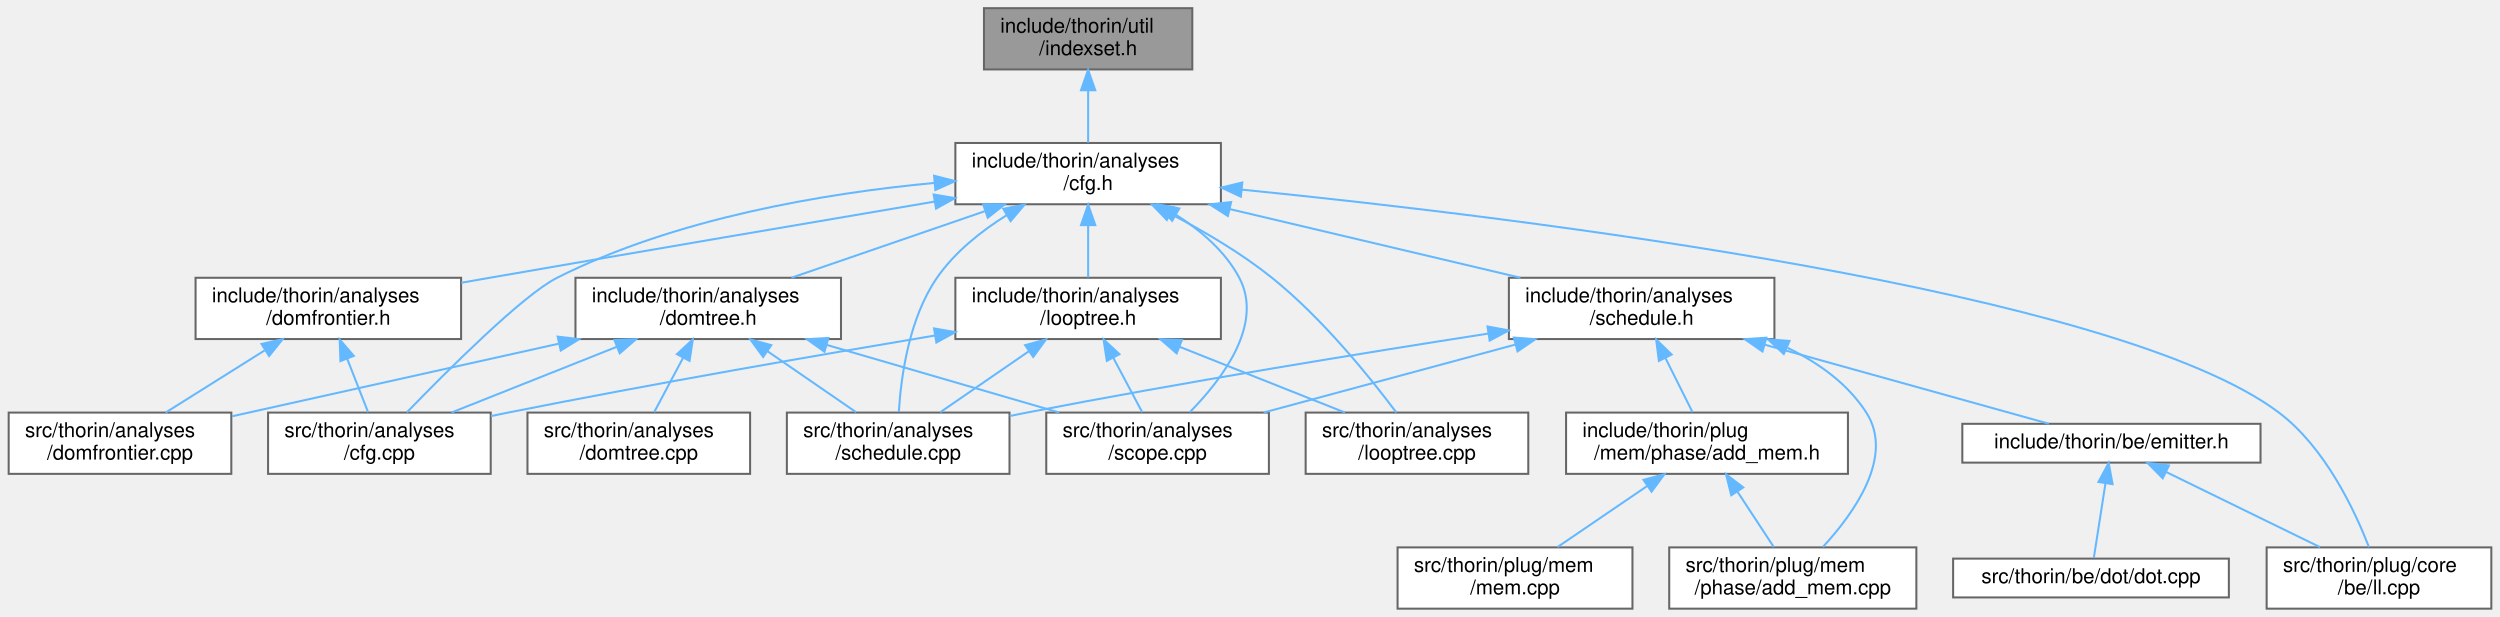
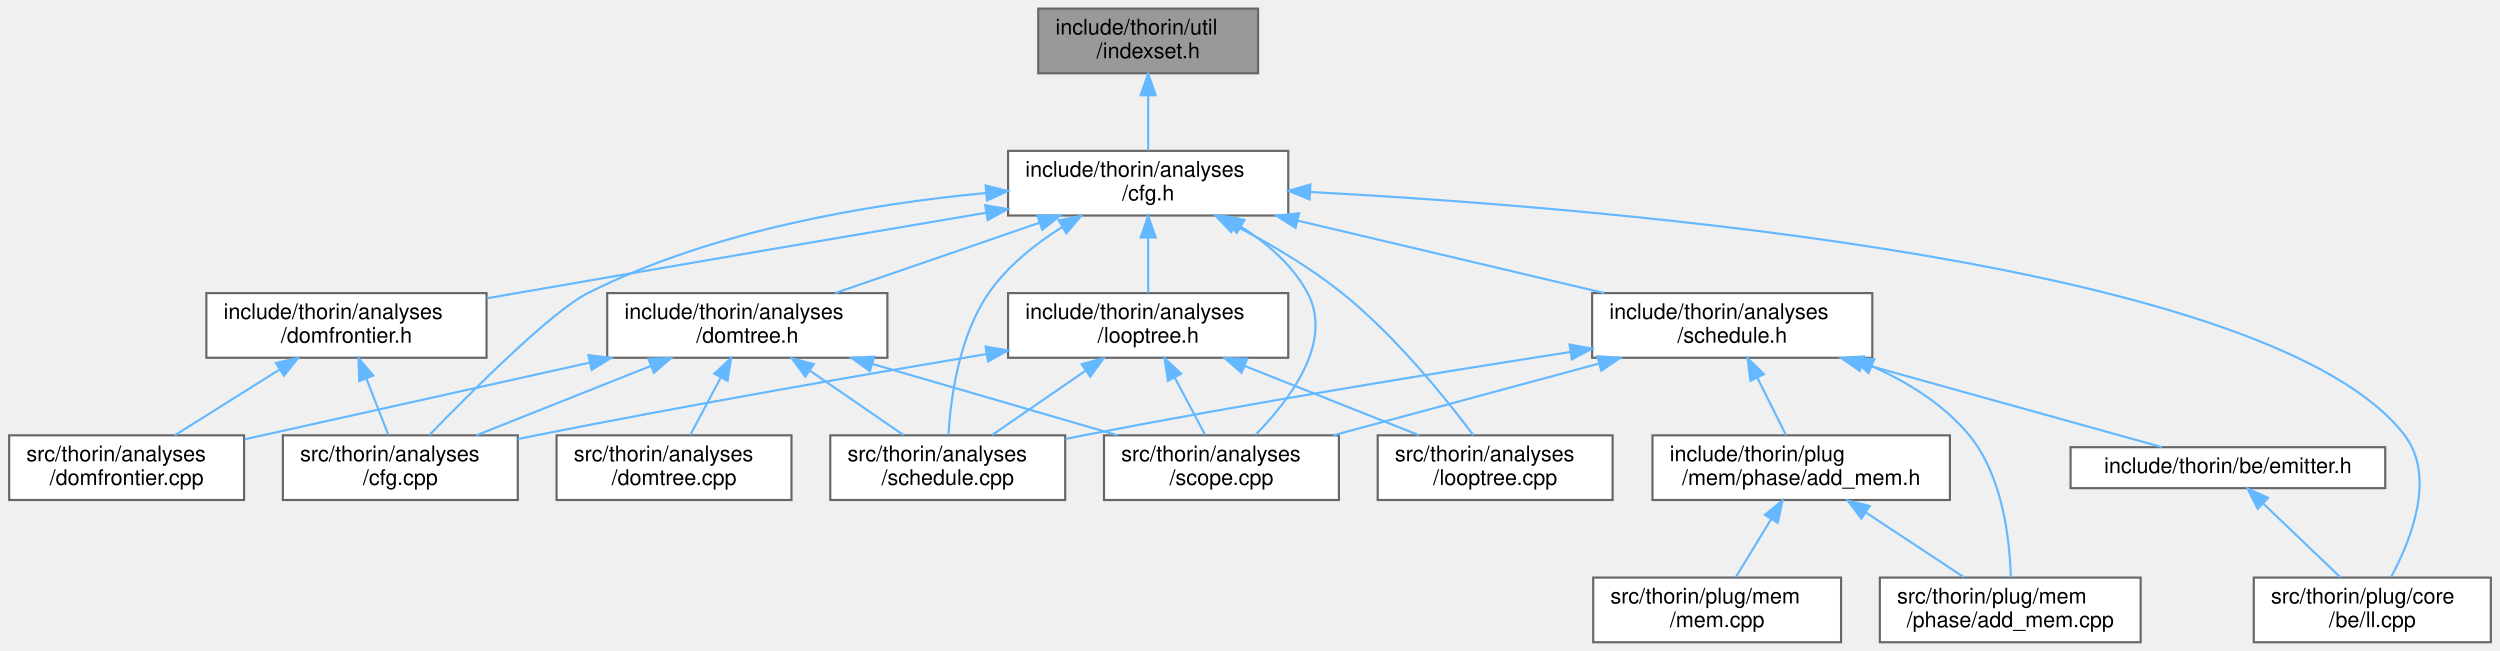
- <svg xmlns="http://www.w3.org/2000/svg" xmlns:xlink="http://www.w3.org/1999/xlink" width="1224pt" height="302pt" viewBox="0.00 0.00 1223.50 302.00">
+ <svg xmlns="http://www.w3.org/2000/svg" xmlns:xlink="http://www.w3.org/1999/xlink" width="1160pt" height="302pt" viewBox="0.00 0.00 1159.50 302.00">
  <g id="graph0" class="graph" transform="scale(1 1) rotate(0) translate(4 298)">
    <g id="Node000001" class="node">
      <g id="a_Node000001">
        <a xlink:title=" ">
          <polygon fill="#999999" stroke="#666666" points="579.5,-294 477.5,-294 477.5,-264 579.5,-264 579.5,-294" />
          <text text-anchor="start" x="485.5" y="-282" font-family="Helvetica,sans-Serif" font-size="10.00">include/thorin/util</text>
          <text text-anchor="middle" x="528.5" y="-271" font-family="Helvetica,sans-Serif" font-size="10.00">/indexset.h</text>
        </a>
      </g>
    </g>
    <g id="Node000002" class="node">
      <g id="a_Node000002">
        <a xlink:href="cfg_8h.html" target="_top" xlink:title=" ">
          <polygon fill="white" stroke="#666666" points="593.5,-228 463.5,-228 463.5,-198 593.5,-198 593.5,-228" />
          <text text-anchor="start" x="471.5" y="-216" font-family="Helvetica,sans-Serif" font-size="10.00">include/thorin/analyses</text>
          <text text-anchor="middle" x="528.5" y="-205" font-family="Helvetica,sans-Serif" font-size="10.00">/cfg.h</text>
        </a>
      </g>
    </g>
    <g id="edge1_Node000001_Node000002" class="edge">
      <g id="a_edge1_Node000001_Node000002">
        <a xlink:title=" ">
          <path fill="none" stroke="#63b8ff" d="M528.5,-253.54C528.5,-244.96 528.5,-235.61 528.5,-228.16" />
          <polygon fill="#63b8ff" stroke="#63b8ff" points="525,-253.8 528.5,-263.8 532,-253.8 525,-253.8" />
        </a>
      </g>
    </g>
    <g id="Node000003" class="node">
      <g id="a_Node000003">
        <a xlink:href="domfrontier_8h.html" target="_top" xlink:title=" ">
          <polygon fill="white" stroke="#666666" points="221.5,-162 91.5,-162 91.5,-132 221.5,-132 221.5,-162" />
          <text text-anchor="start" x="99.5" y="-150" font-family="Helvetica,sans-Serif" font-size="10.00">include/thorin/analyses</text>
          <text text-anchor="middle" x="156.5" y="-139" font-family="Helvetica,sans-Serif" font-size="10.00">/domfrontier.h</text>
        </a>
      </g>
    </g>
    <g id="edge2_Node000002_Node000003" class="edge">
      <g id="a_edge2_Node000002_Node000003">
        <a xlink:title=" ">
          <path fill="none" stroke="#63b8ff" d="M453.3,-199.3C394.1,-189.27 309.51,-174.87 235.5,-162 230.97,-161.21 226.3,-160.4 221.59,-159.57" />
          <polygon fill="#63b8ff" stroke="#63b8ff" points="452.87,-202.78 463.31,-201 454.04,-195.88 452.87,-202.78" />
        </a>
      </g>
    </g>
    <g id="Node000004" class="node">
      <g id="a_Node000004">
        <a xlink:href="cfg_8cpp.html" target="_top" xlink:title=" ">
          <polygon fill="white" stroke="#666666" points="236,-96 127,-96 127,-66 236,-66 236,-96" />
          <text text-anchor="start" x="135" y="-84" font-family="Helvetica,sans-Serif" font-size="10.00">src/thorin/analyses</text>
          <text text-anchor="middle" x="181.5" y="-73" font-family="Helvetica,sans-Serif" font-size="10.00">/cfg.cpp</text>
        </a>
      </g>
    </g>
-     <g id="edge26_Node000002_Node000004" class="edge">
-       <g id="a_edge26_Node000002_Node000004">
+     <g id="edge25_Node000002_Node000004" class="edge">
+       <g id="a_edge25_Node000002_Node000004">
        <a xlink:title=" ">
          <path fill="none" stroke="#63b8ff" d="M453.18,-208.44C399.29,-203.36 326.35,-191.15 268.5,-162 251.82,-153.6 214.89,-116.71 194.93,-96.08" />
          <polygon fill="#63b8ff" stroke="#63b8ff" points="453.09,-211.95 463.36,-209.34 453.7,-204.97 453.09,-211.95" />
        </a>
      </g>
    </g>
    <g id="Node000006" class="node">
      <g id="a_Node000006">
        <a xlink:href="domtree_8h.html" target="_top" xlink:title=" ">
          <polygon fill="white" stroke="#666666" points="407.5,-162 277.5,-162 277.5,-132 407.5,-132 407.5,-162" />
          <text text-anchor="start" x="285.5" y="-150" font-family="Helvetica,sans-Serif" font-size="10.00">include/thorin/analyses</text>
          <text text-anchor="middle" x="342.5" y="-139" font-family="Helvetica,sans-Serif" font-size="10.00">/domtree.h</text>
        </a>
      </g>
    </g>
    <g id="edge5_Node000002_Node000006" class="edge">
      <g id="a_edge5_Node000002_Node000006">
        <a xlink:title=" ">
          <path fill="none" stroke="#63b8ff" d="M477.9,-194.59C448.16,-184.36 411.06,-171.59 383.22,-162.01" />
          <polygon fill="#63b8ff" stroke="#63b8ff" points="477.09,-198.01 487.68,-197.95 479.36,-191.39 477.09,-198.01" />
        </a>
      </g>
    </g>
    <g id="Node000008" class="node">
      <g id="a_Node000008">
        <a xlink:href="schedule_8cpp.html" target="_top" xlink:title=" ">
          <polygon fill="white" stroke="#666666" points="490,-96 381,-96 381,-66 490,-66 490,-96" />
          <text text-anchor="start" x="389" y="-84" font-family="Helvetica,sans-Serif" font-size="10.00">src/thorin/analyses</text>
          <text text-anchor="middle" x="435.5" y="-73" font-family="Helvetica,sans-Serif" font-size="10.00">/schedule.cpp</text>
        </a>
      </g>
    </g>
-     <g id="edge28_Node000002_Node000008" class="edge">
-       <g id="a_edge28_Node000002_Node000008">
+     <g id="edge27_Node000002_Node000008" class="edge">
+       <g id="a_edge27_Node000002_Node000008">
        <a xlink:title=" ">
          <path fill="none" stroke="#63b8ff" d="M488.73,-192.73C476.09,-184.82 463.17,-174.54 454.5,-162 440.7,-142.04 436.85,-113.31 435.82,-96.26" />
          <polygon fill="#63b8ff" stroke="#63b8ff" points="486.98,-195.76 497.37,-197.83 490.53,-189.73 486.98,-195.76" />
        </a>
      </g>
    </g>
    <g id="Node000009" class="node">
      <g id="a_Node000009">
        <a xlink:href="scope_8cpp.html" target="_top" xlink:title=" ">
          <polygon fill="white" stroke="#666666" points="617,-96 508,-96 508,-66 617,-66 617,-96" />
          <text text-anchor="start" x="516" y="-84" font-family="Helvetica,sans-Serif" font-size="10.00">src/thorin/analyses</text>
          <text text-anchor="middle" x="562.5" y="-73" font-family="Helvetica,sans-Serif" font-size="10.00">/scope.cpp</text>
        </a>
      </g>
    </g>
-     <g id="edge29_Node000002_Node000009" class="edge">
-       <g id="a_edge29_Node000002_Node000009">
+     <g id="edge28_Node000002_Node000009" class="edge">
+       <g id="a_edge28_Node000002_Node000009">
        <a xlink:title=" ">
          <path fill="none" stroke="#63b8ff" d="M571.62,-192.77C583.83,-185.06 595.65,-174.89 602.5,-162 614.59,-139.24 594.18,-112.36 578.34,-96.27" />
          <polygon fill="#63b8ff" stroke="#63b8ff" points="569.61,-189.9 562.73,-197.95 573.13,-195.94 569.61,-189.9" />
        </a>
      </g>
    </g>
    <g id="Node000010" class="node">
      <g id="a_Node000010">
        <a xlink:href="looptree_8h.html" target="_top" xlink:title=" ">
          <polygon fill="white" stroke="#666666" points="593.5,-162 463.5,-162 463.5,-132 593.5,-132 593.5,-162" />
          <text text-anchor="start" x="471.5" y="-150" font-family="Helvetica,sans-Serif" font-size="10.00">include/thorin/analyses</text>
          <text text-anchor="middle" x="528.5" y="-139" font-family="Helvetica,sans-Serif" font-size="10.00">/looptree.h</text>
        </a>
      </g>
    </g>
    <g id="edge11_Node000002_Node000010" class="edge">
      <g id="a_edge11_Node000002_Node000010">
        <a xlink:title=" ">
          <path fill="none" stroke="#63b8ff" d="M528.5,-187.54C528.5,-178.96 528.5,-169.61 528.5,-162.16" />
          <polygon fill="#63b8ff" stroke="#63b8ff" points="525,-187.8 528.5,-197.8 532,-187.8 525,-187.8" />
        </a>
      </g>
    </g>
    <g id="Node000011" class="node">
      <g id="a_Node000011">
        <a xlink:href="looptree_8cpp.html" target="_top" xlink:title=" ">
          <polygon fill="white" stroke="#666666" points="744,-96 635,-96 635,-66 744,-66 744,-96" />
          <text text-anchor="start" x="643" y="-84" font-family="Helvetica,sans-Serif" font-size="10.00">src/thorin/analyses</text>
          <text text-anchor="middle" x="689.5" y="-73" font-family="Helvetica,sans-Serif" font-size="10.00">/looptree.cpp</text>
        </a>
      </g>
    </g>
-     <g id="edge27_Node000002_Node000011" class="edge">
-       <g id="a_edge27_Node000002_Node000011">
+     <g id="edge26_Node000002_Node000011" class="edge">
+       <g id="a_edge26_Node000002_Node000011">
        <a xlink:title=" ">
          <path fill="none" stroke="#63b8ff" d="M568.94,-193.26C585.13,-184.83 603.46,-174.06 618.5,-162 643.27,-142.13 666.63,-113.11 679.41,-96.03" />
          <polygon fill="#63b8ff" stroke="#63b8ff" points="567.03,-190.3 559.69,-197.94 570.19,-196.55 567.03,-190.3" />
        </a>
      </g>
    </g>
    <g id="Node000012" class="node">
      <g id="a_Node000012">
        <a xlink:href="schedule_8h.html" target="_top" xlink:title=" ">
          <polygon fill="white" stroke="#666666" points="864.5,-162 734.5,-162 734.5,-132 864.5,-132 864.5,-162" />
          <text text-anchor="start" x="742.5" y="-150" font-family="Helvetica,sans-Serif" font-size="10.00">include/thorin/analyses</text>
          <text text-anchor="middle" x="799.5" y="-139" font-family="Helvetica,sans-Serif" font-size="10.00">/schedule.h</text>
        </a>
      </g>
    </g>
    <g id="edge16_Node000002_Node000012" class="edge">
      <g id="a_edge16_Node000002_Node000012">
        <a xlink:title=" ">
          <path fill="none" stroke="#63b8ff" d="M597.74,-195.65C641.77,-185.25 698.19,-171.93 740.17,-162.01" />
          <polygon fill="#63b8ff" stroke="#63b8ff" points="596.9,-192.25 587.97,-197.95 598.51,-199.06 596.9,-192.25" />
        </a>
      </g>
    </g>
-     <g id="Node000015" class="node">
-       <g id="a_Node000015">
+     <g id="Node000014" class="node">
+       <g id="a_Node000014">
        <a xlink:href="ll_8cpp.html" target="_top" xlink:title=" ">
-           <polygon fill="white" stroke="#666666" points="1215.5,-30 1105.5,-30 1105.5,0 1215.5,0 1215.5,-30" />
-           <text text-anchor="start" x="1113.5" y="-18" font-family="Helvetica,sans-Serif" font-size="10.00">src/thorin/plug/core</text>
-           <text text-anchor="middle" x="1160.5" y="-7" font-family="Helvetica,sans-Serif" font-size="10.00">/be/ll.cpp</text>
-         </a>
-       </g>
-     </g>
-     <g id="edge30_Node000002_Node000015" class="edge">
-       <g id="a_edge30_Node000002_Node000015">
-         <a xlink:title=" ">
-           <path fill="none" stroke="#63b8ff" d="M603.82,-205.15C742.7,-191.23 1032.21,-155.77 1111.5,-96 1134.13,-78.94 1148.63,-48.11 1155.6,-30.12" />
-           <polygon fill="#63b8ff" stroke="#63b8ff" points="603.28,-201.69 593.68,-206.16 603.98,-208.65 603.28,-201.69" />
+           <polygon fill="white" stroke="#666666" points="1151.5,-30 1041.5,-30 1041.5,0 1151.5,0 1151.5,-30" />
+           <text text-anchor="start" x="1049.5" y="-18" font-family="Helvetica,sans-Serif" font-size="10.00">src/thorin/plug/core</text>
+           <text text-anchor="middle" x="1096.5" y="-7" font-family="Helvetica,sans-Serif" font-size="10.00">/be/ll.cpp</text>
+         </a>
+       </g>
+     </g>
+     <g id="edge29_Node000002_Node000014" class="edge">
+       <g id="a_edge29_Node000002_Node000014">
+         <a xlink:title=" ">
+           <path fill="none" stroke="#63b8ff" d="M603.66,-208.92C747.06,-201.24 1050.88,-175.72 1111.5,-96 1126.13,-76.77 1114.52,-47.53 1105.2,-30.24" />
+           <polygon fill="#63b8ff" stroke="#63b8ff" points="603.42,-205.42 593.62,-209.44 603.78,-212.41 603.42,-205.42" />
        </a>
      </g>
    </g>
    <g id="edge3_Node000003_Node000004" class="edge">
      <g id="a_edge3_Node000003_Node000004">
        <a xlink:title=" ">
          <path fill="none" stroke="#63b8ff" d="M165.72,-122.39C169.16,-113.59 172.96,-103.86 175.97,-96.16" />
          <polygon fill="#63b8ff" stroke="#63b8ff" points="162.43,-121.21 162.05,-131.8 168.95,-123.76 162.43,-121.21" />
        </a>
      </g>
    </g>
    <g id="Node000005" class="node">
      <g id="a_Node000005">
        <a xlink:href="domfrontier_8cpp.html" target="_top" xlink:title=" ">
          <polygon fill="white" stroke="#666666" points="109,-96 0,-96 0,-66 109,-66 109,-96" />
          <text text-anchor="start" x="8" y="-84" font-family="Helvetica,sans-Serif" font-size="10.00">src/thorin/analyses</text>
          <text text-anchor="middle" x="54.5" y="-73" font-family="Helvetica,sans-Serif" font-size="10.00">/domfrontier.cpp</text>
        </a>
      </g>
    </g>
    <g id="edge4_Node000003_Node000005" class="edge">
      <g id="a_edge4_Node000003_Node000005">
        <a xlink:title=" ">
          <path fill="none" stroke="#63b8ff" d="M125.29,-126.42C109.64,-116.6 91.04,-104.93 76.83,-96.01" />
          <polygon fill="#63b8ff" stroke="#63b8ff" points="123.78,-129.6 134.12,-131.95 127.51,-123.68 123.78,-129.6" />
        </a>
      </g>
    </g>
    <g id="edge6_Node000006_Node000004" class="edge">
      <g id="a_edge6_Node000006_Node000004">
        <a xlink:title=" ">
          <path fill="none" stroke="#63b8ff" d="M297.69,-128.19C272.13,-118.02 240.53,-105.47 216.75,-96.01" />
          <polygon fill="#63b8ff" stroke="#63b8ff" points="296.58,-131.51 307.17,-131.95 299.17,-125.01 296.58,-131.51" />
        </a>
      </g>
    </g>
    <g id="edge7_Node000006_Node000005" class="edge">
      <g id="a_edge7_Node000006_Node000005">
        <a xlink:title=" ">
          <path fill="none" stroke="#63b8ff" d="M269.23,-129.72C219.44,-118.65 154.65,-104.25 109.31,-94.18" />
          <polygon fill="#63b8ff" stroke="#63b8ff" points="268.78,-133.2 279.3,-131.95 270.29,-126.37 268.78,-133.2" />
        </a>
      </g>
    </g>
    <g id="Node000007" class="node">
      <g id="a_Node000007">
        <a xlink:href="domtree_8cpp.html" target="_top" xlink:title=" ">
          <polygon fill="white" stroke="#666666" points="363,-96 254,-96 254,-66 363,-66 363,-96" />
          <text text-anchor="start" x="262" y="-84" font-family="Helvetica,sans-Serif" font-size="10.00">src/thorin/analyses</text>
          <text text-anchor="middle" x="308.5" y="-73" font-family="Helvetica,sans-Serif" font-size="10.00">/domtree.cpp</text>
        </a>
      </g>
    </g>
    <g id="edge8_Node000006_Node000007" class="edge">
      <g id="a_edge8_Node000006_Node000007">
        <a xlink:title=" ">
          <path fill="none" stroke="#63b8ff" d="M330.26,-122.96C325.5,-114 320.2,-104.03 316.02,-96.16" />
          <polygon fill="#63b8ff" stroke="#63b8ff" points="327.17,-124.61 334.95,-131.8 333.35,-121.32 327.17,-124.61" />
        </a>
      </g>
    </g>
    <g id="edge9_Node000006_Node000008" class="edge">
      <g id="a_edge9_Node000006_Node000008">
        <a xlink:title=" ">
          <path fill="none" stroke="#63b8ff" d="M371.52,-126.03C385.59,-116.34 402.17,-104.94 414.92,-96.16" />
          <polygon fill="#63b8ff" stroke="#63b8ff" points="369.39,-123.24 363.14,-131.8 373.36,-129.01 369.39,-123.24" />
        </a>
      </g>
    </g>
    <g id="edge10_Node000006_Node000009" class="edge">
      <g id="a_edge10_Node000006_Node000009">
        <a xlink:title=" ">
          <path fill="none" stroke="#63b8ff" d="M400.52,-129.12C435.99,-118.8 480.83,-105.76 514.33,-96.01" />
          <polygon fill="#63b8ff" stroke="#63b8ff" points="399.4,-125.8 390.78,-131.95 401.36,-132.52 399.4,-125.8" />
        </a>
      </g>
    </g>
    <g id="edge12_Node000010_Node000004" class="edge">
      <g id="a_edge12_Node000010_Node000004">
        <a xlink:title=" ">
          <path fill="none" stroke="#63b8ff" d="M453.42,-133.72C396.07,-124.11 315.14,-110.06 244.5,-96 241.75,-95.45 238.94,-94.88 236.1,-94.29" />
          <polygon fill="#63b8ff" stroke="#63b8ff" points="453.05,-137.2 463.49,-135.4 454.2,-130.3 453.05,-137.2" />
        </a>
      </g>
    </g>
    <g id="edge14_Node000010_Node000008" class="edge">
      <g id="a_edge14_Node000010_Node000008">
        <a xlink:title=" ">
          <path fill="none" stroke="#63b8ff" d="M499.48,-126.03C485.41,-116.34 468.83,-104.94 456.08,-96.16" />
          <polygon fill="#63b8ff" stroke="#63b8ff" points="497.64,-129.01 507.86,-131.8 501.61,-123.24 497.64,-129.01" />
        </a>
      </g>
    </g>
    <g id="edge15_Node000010_Node000009" class="edge">
      <g id="a_edge15_Node000010_Node000009">
        <a xlink:title=" ">
          <path fill="none" stroke="#63b8ff" d="M540.74,-122.96C545.5,-114 550.8,-104.03 554.98,-96.16" />
          <polygon fill="#63b8ff" stroke="#63b8ff" points="537.65,-121.32 536.05,-131.8 543.83,-124.61 537.65,-121.32" />
        </a>
      </g>
    </g>
    <g id="edge13_Node000010_Node000011" class="edge">
      <g id="a_edge13_Node000010_Node000011">
        <a xlink:title=" ">
          <path fill="none" stroke="#63b8ff" d="M573.31,-128.19C598.87,-118.02 630.47,-105.47 654.25,-96.01" />
          <polygon fill="#63b8ff" stroke="#63b8ff" points="571.83,-125.01 563.83,-131.95 574.42,-131.51 571.83,-125.01" />
        </a>
      </g>
    </g>
-     <g id="edge23_Node000012_Node000008" class="edge">
-       <g id="a_edge23_Node000012_Node000008">
+     <g id="edge22_Node000012_Node000008" class="edge">
+       <g id="a_edge22_Node000012_Node000008">
        <a xlink:title=" ">
          <path fill="none" stroke="#63b8ff" d="M724.51,-134.7C663.49,-125.22 575.22,-110.89 498.5,-96 495.75,-95.47 492.94,-94.9 490.1,-94.32" />
          <polygon fill="#63b8ff" stroke="#63b8ff" points="724.02,-138.16 734.44,-136.23 725.09,-131.24 724.02,-138.16" />
        </a>
      </g>
    </g>
-     <g id="edge24_Node000012_Node000009" class="edge">
-       <g id="a_edge24_Node000012_Node000009">
+     <g id="edge23_Node000012_Node000009" class="edge">
+       <g id="a_edge23_Node000012_Node000009">
        <a xlink:title=" ">
          <path fill="none" stroke="#63b8ff" d="M737.49,-129.25C699.2,-118.91 650.64,-105.8 614.39,-96.01" />
          <polygon fill="#63b8ff" stroke="#63b8ff" points="736.92,-132.73 747.49,-131.95 738.75,-125.97 736.92,-132.73" />
        </a>
      </g>
    </g>
    <g id="Node000013" class="node">
      <g id="a_Node000013">
        <a xlink:href="emitter_8h.html" target="_top" xlink:title=" ">
          <polygon fill="white" stroke="#666666" points="1102.5,-90.5 956.5,-90.5 956.5,-71.5 1102.5,-71.5 1102.5,-90.5" />
          <text text-anchor="middle" x="1029.5" y="-78.5" font-family="Helvetica,sans-Serif" font-size="10.00">include/thorin/be/emitter.h</text>
        </a>
      </g>
    </g>
    <g id="edge17_Node000012_Node000013" class="edge">
      <g id="a_edge17_Node000012_Node000013">
        <a xlink:title=" ">
          <path fill="none" stroke="#63b8ff" d="M859.85,-129.21C904.53,-116.78 963.54,-100.35 998.89,-90.52" />
          <polygon fill="#63b8ff" stroke="#63b8ff" points="858.67,-125.9 849.97,-131.95 860.55,-132.65 858.67,-125.9" />
        </a>
      </g>
    </g>
-     <g id="Node000016" class="node">
-       <g id="a_Node000016">
+     <g id="Node000015" class="node">
+       <g id="a_Node000015">
        <a xlink:href="add__mem_8h.html" target="_top" xlink:title=" ">
          <polygon fill="white" stroke="#666666" points="900.5,-96 762.5,-96 762.5,-66 900.5,-66 900.5,-96" />
          <text text-anchor="start" x="770.5" y="-84" font-family="Helvetica,sans-Serif" font-size="10.00">include/thorin/plug</text>
          <text text-anchor="middle" x="831.5" y="-73" font-family="Helvetica,sans-Serif" font-size="10.00">/mem/phase/add_mem.h</text>
        </a>
      </g>
    </g>
-     <g id="edge20_Node000012_Node000016" class="edge">
-       <g id="a_edge20_Node000012_Node000016">
+     <g id="edge19_Node000012_Node000015" class="edge">
+       <g id="a_edge19_Node000012_Node000015">
        <a xlink:title=" ">
          <path fill="none" stroke="#63b8ff" d="M811.16,-122.68C815.6,-113.79 820.53,-103.95 824.42,-96.16" />
          <polygon fill="#63b8ff" stroke="#63b8ff" points="807.94,-121.29 806.6,-131.8 814.2,-124.42 807.94,-121.29" />
        </a>
      </g>
    </g>
-     <g id="Node000018" class="node">
-       <g id="a_Node000018">
+     <g id="Node000017" class="node">
+       <g id="a_Node000017">
        <a xlink:href="add__mem_8cpp.html" target="_top" xlink:title=" ">
-           <polygon fill="white" stroke="#666666" points="934,-30 813,-30 813,0 934,0 934,-30" />
-           <text text-anchor="start" x="821" y="-18" font-family="Helvetica,sans-Serif" font-size="10.00">src/thorin/plug/mem</text>
-           <text text-anchor="middle" x="873.5" y="-7" font-family="Helvetica,sans-Serif" font-size="10.00">/phase/add_mem.cpp</text>
-         </a>
-       </g>
-     </g>
-     <g id="edge25_Node000012_Node000018" class="edge">
-       <g id="a_edge25_Node000012_Node000018">
-         <a xlink:title=" ">
-           <path fill="none" stroke="#63b8ff" d="M870.92,-127.69C886.15,-120.37 900.38,-110.17 909.5,-96 923.35,-74.49 903.52,-46.76 888.25,-30.23" />
-           <polygon fill="#63b8ff" stroke="#63b8ff" points="869.09,-124.67 861.34,-131.89 871.9,-131.08 869.09,-124.67" />
-         </a>
-       </g>
-     </g>
-     <g id="Node000014" class="node">
-       <g id="a_Node000014">
-         <a xlink:href="dot_8cpp.html" target="_top" xlink:title=" ">
-           <polygon fill="white" stroke="#666666" points="1087,-24.5 952,-24.5 952,-5.5 1087,-5.5 1087,-24.5" />
-           <text text-anchor="middle" x="1019.5" y="-12.5" font-family="Helvetica,sans-Serif" font-size="10.00">src/thorin/be/dot/dot.cpp</text>
+           <polygon fill="white" stroke="#666666" points="989,-30 868,-30 868,0 989,0 989,-30" />
+           <text text-anchor="start" x="876" y="-18" font-family="Helvetica,sans-Serif" font-size="10.00">src/thorin/plug/mem</text>
+           <text text-anchor="middle" x="928.5" y="-7" font-family="Helvetica,sans-Serif" font-size="10.00">/phase/add_mem.cpp</text>
+         </a>
+       </g>
+     </g>
+     <g id="edge24_Node000012_Node000017" class="edge">
+       <g id="a_edge24_Node000012_Node000017">
+         <a xlink:title=" ">
+           <path fill="none" stroke="#63b8ff" d="M864.19,-128.12C881.04,-120.66 897.75,-110.28 909.5,-96 925.1,-77.04 928.32,-47.45 928.75,-30.06" />
+           <polygon fill="#63b8ff" stroke="#63b8ff" points="862.75,-124.93 854.84,-131.98 865.42,-131.4 862.75,-124.93" />
        </a>
      </g>
    </g>
    <g id="edge18_Node000013_Node000014" class="edge">
      <g id="a_edge18_Node000013_Node000014">
        <a xlink:title=" ">
-           <path fill="none" stroke="#63b8ff" d="M1026.6,-61.45C1024.72,-49.43 1022.36,-34.32 1020.89,-24.91" />
-           <polygon fill="#63b8ff" stroke="#63b8ff" points="1023.15,-62.03 1028.15,-71.37 1030.07,-60.95 1023.15,-62.03" />
-         </a>
-       </g>
-     </g>
-     <g id="edge19_Node000013_Node000015" class="edge">
-       <g id="a_edge19_Node000013_Node000015">
-         <a xlink:title=" ">
-           <path fill="none" stroke="#63b8ff" d="M1056.25,-66.93C1078.17,-56.22 1109.12,-41.1 1131.61,-30.12" />
-           <polygon fill="#63b8ff" stroke="#63b8ff" points="1054.62,-63.83 1047.17,-71.37 1057.69,-70.12 1054.62,-63.83" />
-         </a>
-       </g>
-     </g>
-     <g id="Node000017" class="node">
-       <g id="a_Node000017">
+           <path fill="none" stroke="#63b8ff" d="M1045.82,-64.41C1056.78,-53.94 1071.1,-40.26 1081.72,-30.12" />
+           <polygon fill="#63b8ff" stroke="#63b8ff" points="1043.35,-61.93 1038.54,-71.37 1048.18,-66.99 1043.35,-61.93" />
+         </a>
+       </g>
+     </g>
+     <g id="Node000016" class="node">
+       <g id="a_Node000016">
        <a xlink:href="mem_8cpp.html" target="_top" xlink:title=" ">
-           <polygon fill="white" stroke="#666666" points="795,-30 680,-30 680,0 795,0 795,-30" />
-           <text text-anchor="start" x="688" y="-18" font-family="Helvetica,sans-Serif" font-size="10.00">src/thorin/plug/mem</text>
-           <text text-anchor="middle" x="737.5" y="-7" font-family="Helvetica,sans-Serif" font-size="10.00">/mem.cpp</text>
-         </a>
-       </g>
-     </g>
-     <g id="edge21_Node000016_Node000017" class="edge">
-       <g id="a_edge21_Node000016_Node000017">
-         <a xlink:title=" ">
-           <path fill="none" stroke="#63b8ff" d="M802.17,-60.03C787.94,-50.34 771.19,-38.94 758.3,-30.16" />
-           <polygon fill="#63b8ff" stroke="#63b8ff" points="800.4,-63.06 810.64,-65.8 804.34,-57.28 800.4,-63.06" />
-         </a>
-       </g>
-     </g>
-     <g id="edge22_Node000016_Node000018" class="edge">
-       <g id="a_edge22_Node000016_Node000018">
-         <a xlink:title=" ">
-           <path fill="none" stroke="#63b8ff" d="M846.43,-57.24C852.36,-48.21 858.99,-38.11 864.2,-30.16" />
-           <polygon fill="#63b8ff" stroke="#63b8ff" points="843.38,-55.52 840.82,-65.8 849.23,-59.36 843.38,-55.52" />
+           <polygon fill="white" stroke="#666666" points="850,-30 735,-30 735,0 850,0 850,-30" />
+           <text text-anchor="start" x="743" y="-18" font-family="Helvetica,sans-Serif" font-size="10.00">src/thorin/plug/mem</text>
+           <text text-anchor="middle" x="792.5" y="-7" font-family="Helvetica,sans-Serif" font-size="10.00">/mem.cpp</text>
+         </a>
+       </g>
+     </g>
+     <g id="edge20_Node000015_Node000016" class="edge">
+       <g id="a_edge20_Node000015_Node000016">
+         <a xlink:title=" ">
+           <path fill="none" stroke="#63b8ff" d="M817.63,-57.24C812.13,-48.21 805.97,-38.11 801.13,-30.16" />
+           <polygon fill="#63b8ff" stroke="#63b8ff" points="814.65,-59.08 822.84,-65.8 820.63,-55.44 814.65,-59.08" />
+         </a>
+       </g>
+     </g>
+     <g id="edge21_Node000015_Node000017" class="edge">
+       <g id="a_edge21_Node000015_Node000017">
+         <a xlink:title=" ">
+           <path fill="none" stroke="#63b8ff" d="M861.77,-60.03C876.45,-50.34 893.73,-38.94 907.03,-30.16" />
+           <polygon fill="#63b8ff" stroke="#63b8ff" points="859.45,-57.37 853.03,-65.8 863.3,-63.21 859.45,-57.37" />
        </a>
      </g>
    </g>
  </g>
</svg>
